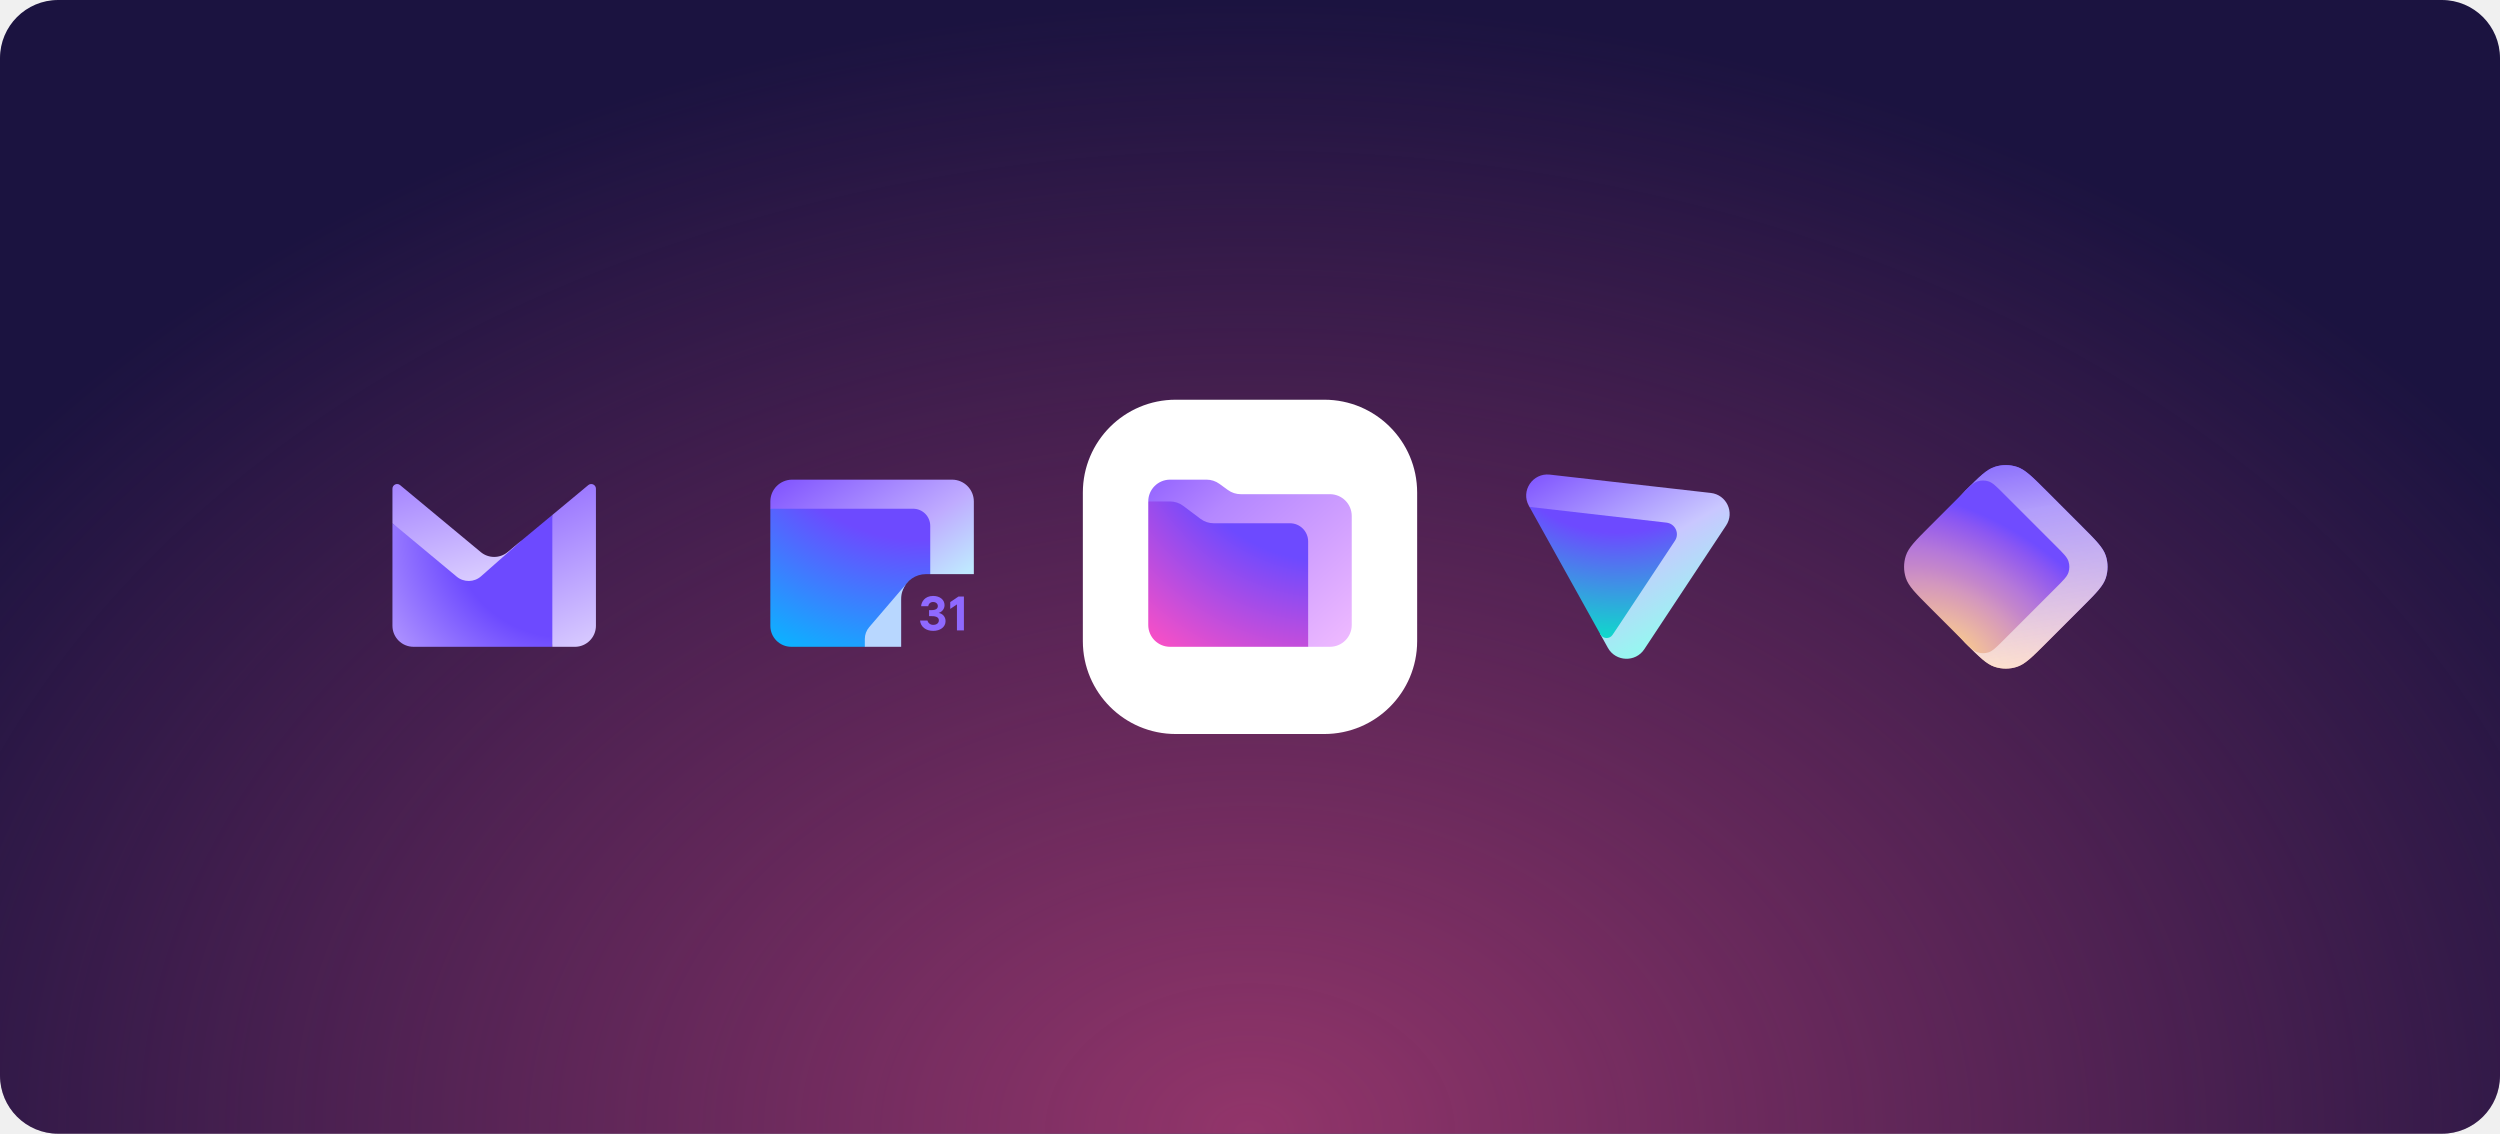
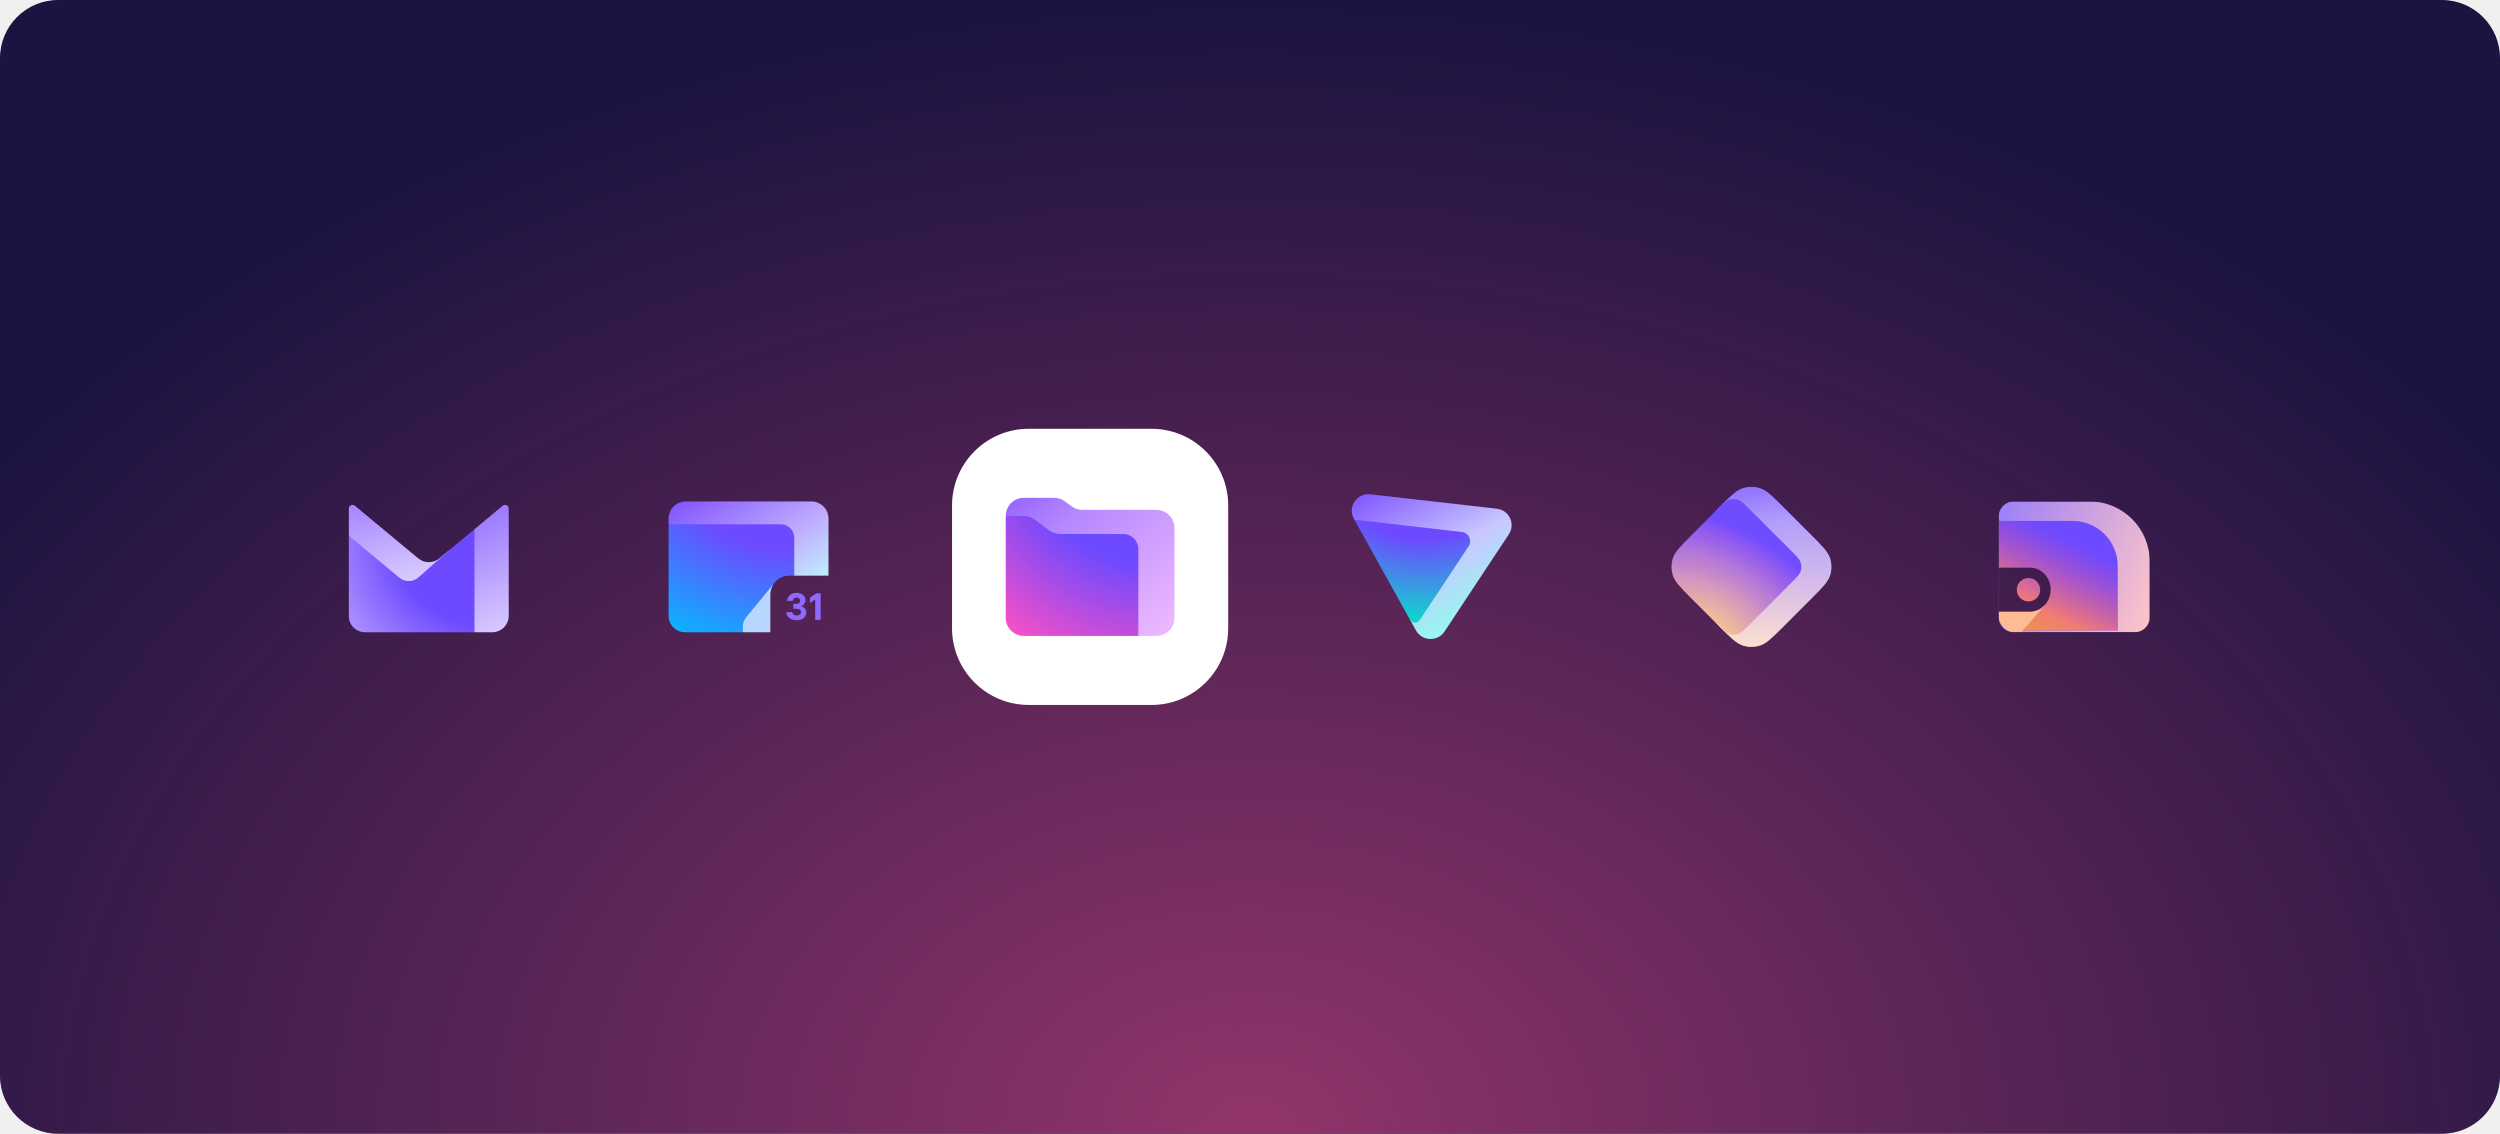
- <svg xmlns="http://www.w3.org/2000/svg" width="344" height="156" viewBox="0 0 344 156" fill="none">
-   <g clip-path="url(#clip0_31457_77961)">
+ <svg xmlns="http://www.w3.org/2000/svg" width="344" height="156" fill="none">
+   <g clip-path="url(#a)">
    <rect width="344" height="156" rx="8" fill="#1B1340" />
-     <rect width="344" height="156" rx="8" fill="url(#paint0_radial_31457_77961)" />
-     <path d="M149 67.778C149 60.721 154.721 55 161.778 55H182.222C189.279 55 195 60.721 195 67.778V88.222C195 95.279 189.279 101 182.222 101H161.778C154.721 101 149 95.279 149 88.222V67.778Z" fill="white" />
-     <path fill-rule="evenodd" clip-rule="evenodd" d="M71.78 74.362L71.782 74.364L64 83.002L54 71.994V67.246C54 66.701 54.636 66.403 55.055 66.751L66.15 75.965C67.222 76.856 68.778 76.856 69.851 75.965L71.78 74.362Z" fill="url(#paint1_linear_31457_77961)" />
-     <path d="M76 70.856L71.78 74.36L71.782 74.361L66.194 79.297C65.243 80.138 63.82 80.159 62.843 79.347L54 71.992V86.103C54 87.702 55.297 88.999 56.897 88.999H76L78 79.927L76 70.856Z" fill="url(#paint2_radial_31457_77961)" />
-     <path fill-rule="evenodd" clip-rule="evenodd" d="M76 70.862V89.002L79.103 89.002C80.703 89.002 82 87.705 82 86.105V67.246C82 66.701 81.365 66.403 80.945 66.751L76 70.862Z" fill="url(#paint3_linear_31457_77961)" />
-     <path d="M109 66C107.343 66 106 67.343 106 69V70L107 71V88L127 78L128 79H134V69C134 67.343 132.657 66 131 66H109Z" fill="url(#paint4_linear_31457_77961)" />
-     <path d="M125.643 70H106V86.119C106 87.71 107.29 89 108.881 89H119L124.251 81.123C124.759 79.878 125.982 79 127.41 79H128L128 72.357C128 71.055 126.945 70 125.643 70Z" fill="url(#paint5_radial_31457_77961)" />
-     <path d="M119 88.999V87.923C119 87.326 119.213 86.749 119.602 86.296L124.655 80.399C124.759 80.256 124.875 80.121 125 79.996L124.655 80.399C124.243 80.963 124 81.657 124 82.409V88.999L119 88.999Z" fill="#B8D7FF" />
-     <path d="M126.6 85.385H127.62C127.662 85.561 127.765 85.717 127.913 85.826C128.058 85.934 128.238 85.99 128.422 85.981C128.883 85.981 129.188 85.729 129.188 85.359C129.188 84.989 128.872 84.784 128.244 84.784H127.839V83.951H128.191C128.798 83.951 129.046 83.728 129.046 83.396C129.046 83.065 128.777 82.836 128.404 82.836C128.238 82.827 128.073 82.88 127.949 82.989C127.821 83.097 127.744 83.25 127.73 83.414H126.745C126.78 82.833 127.242 82 128.398 82C129.327 82 129.969 82.525 129.969 83.264C129.969 83.502 129.895 83.734 129.753 83.924C129.611 84.115 129.413 84.259 129.185 84.329V84.344C129.451 84.391 129.691 84.532 129.86 84.74C130.028 84.948 130.117 85.21 130.108 85.479C130.108 86.28 129.369 86.808 128.413 86.808C127.398 86.814 126.674 86.242 126.6 85.385Z" fill="#8F69FF" />
-     <path d="M131.892 82.08H132.634V86.741H131.676V83.165L130.753 83.787V82.845L131.892 82.08Z" fill="#8F69FF" />
-     <path d="M158 69L162 67L169 71H181V88L180 89H161C159.343 89 158 87.657 158 86V69Z" fill="url(#paint6_radial_31457_77961)" />
-     <path fill-rule="evenodd" clip-rule="evenodd" d="M168.961 67.426C169.474 67.799 170.092 68 170.726 68L183 68C184.657 68 186 69.343 186 71V86C186 87.657 184.657 89 183 89H180V74.5C180 73.119 178.881 72 177.5 72H167C166.351 72 165.719 71.79 165.2 71.4L162.8 69.6C162.281 69.21 161.649 69 161 69L158 69C158 67.343 159.343 66 161 66H166.024C166.658 66 167.276 66.201 167.789 66.574L168.961 67.426Z" fill="url(#paint7_linear_31457_77961)" />
-     <path fill-rule="evenodd" clip-rule="evenodd" d="M221.247 89.148C222.311 91.061 225.044 91.165 226.252 89.338L237.517 72.303C238.712 70.497 237.569 68.075 235.406 67.829L213.263 65.309C210.903 65.04 209.222 67.53 210.37 69.594L210.46 69.755L220.34 76.525L220.22 87.295L221.247 89.148Z" fill="url(#paint8_linear_31457_77961)" />
-     <path d="M221.881 87.363L222.881 85.872L230.475 74.4C231.139 73.397 230.505 72.052 229.304 71.914L210.457 69.75L220.22 87.302C220.577 87.93 221.478 87.965 221.881 87.363Z" fill="url(#paint9_radial_31457_77961)" />
-     <path d="M270.42 67.537C272.373 65.584 273.35 64.607 274.476 64.241C275.466 63.919 276.533 63.919 277.524 64.241C278.65 64.607 279.627 65.584 281.58 67.537L286.463 72.42C288.416 74.373 289.393 75.35 289.759 76.476C290.08 77.466 290.08 78.534 289.759 79.524C289.393 80.65 288.416 81.627 286.463 83.58L281.58 88.463C279.627 90.416 278.65 91.393 277.524 91.759C276.533 92.081 275.466 92.081 274.476 91.759C273.35 91.393 272.373 90.416 270.42 88.463L269.502 87.434C268.946 86.811 268.669 86.499 268.47 86.145C268.295 85.831 268.166 85.493 268.088 85.142C268 84.746 268 84.328 268 83.494L268 72.506C268 71.672 268 71.254 268.088 70.858C268.166 70.507 268.295 70.169 268.47 69.855C268.669 69.501 268.946 69.189 269.502 68.566L270.42 67.537Z" fill="url(#paint10_radial_31457_77961)" />
-     <path d="M270.42 67.537C272.373 65.584 273.35 64.607 274.476 64.241C275.466 63.919 276.533 63.919 277.524 64.241C278.65 64.607 279.627 65.584 281.58 67.537L286.463 72.42C288.416 74.373 289.393 75.35 289.759 76.476C290.08 77.466 290.08 78.534 289.759 79.524C289.393 80.65 288.416 81.627 286.463 83.58L281.58 88.463C279.627 90.416 278.65 91.393 277.524 91.759C276.533 92.081 275.466 92.081 274.476 91.759C273.35 91.393 272.373 90.416 270.42 88.463L269.502 87.434C268.946 86.811 268.669 86.499 268.47 86.145C268.295 85.831 268.166 85.493 268.088 85.142C268 84.746 268 84.328 268 83.494L268 72.506C268 71.672 268 71.254 268.088 70.858C268.166 70.507 268.295 70.169 268.47 69.855C268.669 69.501 268.946 69.189 269.502 68.566L270.42 67.537Z" fill="url(#paint11_linear_31457_77961)" />
-     <path d="M270.071 67.886C271.048 66.909 271.536 66.421 272.099 66.238C272.594 66.077 273.128 66.077 273.623 66.238C274.186 66.421 274.675 66.909 275.651 67.886L282.975 75.21C283.952 76.186 284.44 76.675 284.623 77.238C284.784 77.733 284.784 78.267 284.623 78.762C284.44 79.325 283.952 79.813 282.975 80.79L275.651 88.114C274.675 89.091 274.186 89.579 273.623 89.762C273.128 89.923 272.594 89.923 272.099 89.762C271.536 89.579 271.048 89.091 270.071 88.114L265.537 83.58C263.584 81.627 262.607 80.65 262.241 79.524C261.92 78.533 261.92 77.466 262.241 76.476C262.607 75.35 263.584 74.373 265.537 72.42L270.071 67.886Z" fill="url(#paint12_radial_31457_77961)" />
+     <rect width="344" height="156" rx="8" fill="url(#b)" />
+     <path fill-rule="evenodd" clip-rule="evenodd" d="M61.97 75.569h.001l-6.114 6.787L48 73.708v-3.73c0-.429.5-.663.829-.39l8.717 7.24c.843.7 2.065.7 2.908 0l1.516-1.26Z" fill="url(#c)" />
+     <path d="M65.286 72.816 61.97 75.57h.001l-4.39 3.879a2.023 2.023 0 0 1-2.633.039L48 73.709v11.087c0 1.257 1.019 2.205 2.276 2.205h15.01l1.571-7.057-1.571-7.128Z" fill="url(#d)" />
+     <path fill-rule="evenodd" clip-rule="evenodd" d="M65.286 72.818v14.181h2.438A2.276 2.276 0 0 0 70 84.723V69.977c0-.428-.5-.662-.829-.389l-3.885 3.23Z" fill="url(#e)" />
+     <path d="M94.357 69A2.357 2.357 0 0 0 92 71.357v.786l.786.786v13.357l15.714-7.857.786.785H114v-7.857A2.357 2.357 0 0 0 111.643 69H94.357Z" fill="url(#f)" />
+     <path d="M107.434 72.143H92v12.593A2.264 2.264 0 0 0 94.264 87h7.95l3.829-5.685a2.57 2.57 0 0 1 2.527-2.101h.716v-5.22a1.852 1.852 0 0 0-1.852-1.851Z" fill="url(#g)" />
+     <path d="M102.214 87v-.798c0-.455.158-.895.446-1.246l3.788-4.619c.099-.148.212-.286.338-.411l-.338.411a2.668 2.668 0 0 0-.448 1.484V87h-3.786Z" fill="#B8D7FF" />
+     <path d="M108.186 84.232h.802a.618.618 0 0 0 .63.468c.362 0 .602-.198.602-.488s-.249-.452-.742-.452h-.318v-.655h.276c.477 0 .672-.175.672-.436 0-.26-.212-.44-.504-.44a.502.502 0 0 0-.53.454h-.774c.028-.456.39-1.11 1.299-1.11.73 0 1.234.412 1.234.993a.87.87 0 0 1-.616.837v.011a.877.877 0 0 1 .725.892c0 .63-.581 1.044-1.331 1.044-.798.005-1.367-.445-1.425-1.118ZM112.344 81.635h.583v3.663h-.753v-2.81l-.725.488v-.74l.895-.601Z" fill="#8F69FF" />
+     <g clip-path="url(#h)">
+       <path d="M131 69.556C131 63.726 135.726 59 141.556 59h16.888C164.274 59 169 63.726 169 69.556v16.888C169 92.274 164.274 97 158.444 97h-16.888C135.726 97 131 92.274 131 86.444V69.556Z" fill="#fff" />
+       <path d="m138.389 70.989 3.317-1.659 5.806 3.317h9.952v14.024l-.829.83h-15.758a2.488 2.488 0 0 1-2.488-2.488V70.989Z" fill="url(#i)" />
+       <path fill-rule="evenodd" clip-rule="evenodd" d="M147.48 69.683c.425.31.937.476 1.463.476h10.18a2.488 2.488 0 0 1 2.488 2.488v12.365a2.488 2.488 0 0 1-2.488 2.488h-2.488V75.55a2.073 2.073 0 0 0-2.073-2.074h-8.709a2.49 2.49 0 0 1-1.493-.497l-1.99-1.493a2.49 2.49 0 0 0-1.493-.498h-2.488a2.488 2.488 0 0 1 2.488-2.488h4.167c.526 0 1.038.167 1.464.476l.972.707Z" fill="url(#j)" />
+     </g>
+     <path fill-rule="evenodd" clip-rule="evenodd" d="M194.837 86.746c.836 1.503 2.983 1.585 3.932.15l8.852-13.385c.938-1.42.04-3.322-1.659-3.516l-17.398-1.98c-1.855-.21-3.176 1.745-2.273 3.367l.07.127 7.763 5.32-.094 8.461.807 1.456Z" fill="url(#k)" />
+     <path d="m195.335 85.344.786-1.171 5.967-9.014c.522-.788.024-1.845-.92-1.953l-14.809-1.7 7.671 13.79a.77.77 0 0 0 1.305.048Z" fill="url(#l)" />
+     <path d="M236.616 69.78c1.534-1.535 2.302-2.303 3.186-2.59a3.878 3.878 0 0 1 2.396 0c.884.287 1.652 1.055 3.186 2.59l3.837 3.836c1.535 1.534 2.302 2.302 2.589 3.186a3.874 3.874 0 0 1 0 2.395c-.287.885-1.054 1.653-2.589 3.187l-3.837 3.837c-1.534 1.534-2.302 2.302-3.186 2.59a3.878 3.878 0 0 1-2.396 0c-.884-.288-1.652-1.056-3.186-2.59l-.722-.809c-.436-.49-.654-.734-.81-1.012a2.93 2.93 0 0 1-.301-.789c-.069-.31-.069-.639-.069-1.294v-8.634c0-.655 0-.983.069-1.294a2.93 2.93 0 0 1 .301-.789c.156-.278.374-.523.81-1.012l.722-.809Z" fill="url(#m)" />
+     <path d="M236.616 69.78c1.534-1.535 2.302-2.303 3.186-2.59a3.878 3.878 0 0 1 2.396 0c.884.287 1.652 1.055 3.186 2.59l3.837 3.836c1.535 1.534 2.302 2.302 2.589 3.186a3.874 3.874 0 0 1 0 2.395c-.287.885-1.054 1.653-2.589 3.187l-3.837 3.837c-1.534 1.534-2.302 2.302-3.186 2.59a3.878 3.878 0 0 1-2.396 0c-.884-.288-1.652-1.056-3.186-2.59l-.722-.809c-.436-.49-.654-.734-.81-1.012a2.93 2.93 0 0 1-.301-.789c-.069-.31-.069-.639-.069-1.294v-8.634c0-.655 0-.983.069-1.294a2.93 2.93 0 0 1 .301-.789c.156-.278.374-.523.81-1.012l.722-.809Z" fill="url(#n)" />
+     <path d="M236.342 70.054c.767-.768 1.151-1.151 1.593-1.295a1.94 1.94 0 0 1 1.198 0c.442.144.826.527 1.593 1.295l5.755 5.754c.767.768 1.151 1.151 1.294 1.594.127.389.127.808 0 1.197-.143.443-.527.826-1.294 1.594l-5.755 5.754c-.767.767-1.151 1.151-1.593 1.295a1.94 1.94 0 0 1-1.198 0c-.442-.144-.826-.528-1.593-1.295l-3.563-3.562c-1.534-1.535-2.302-2.302-2.589-3.187a3.874 3.874 0 0 1 0-2.395c.287-.885 1.055-1.652 2.589-3.187l3.563-3.562Z" fill="url(#o)" />
+     <mask id="p" style="mask-type: alpha" maskUnits="userSpaceOnUse" x="275" y="69" width="21" height="18">
+       <path fill-rule="evenodd" clip-rule="evenodd" d="M275.023 87v-2.838h4.316c1.564 0 2.832-1.355 2.832-3.026 0-1.67-1.268-3.025-2.832-3.025h-4.316V69h20.781v18h-20.781Zm0-8.889H275v6.05h.023v-6.05Zm5.708 3.035a1.61 1.61 0 1 0-3.22 0 1.61 1.61 0 0 0 3.22 0Z" fill="#fff" />
+     </mask>
+     <g mask="url(#p)">
+       <path d="M277.092 87a2.07 2.07 0 0 1-2.069-2.069V71.069A2.07 2.07 0 0 1 277.092 69h10.436a8.276 8.276 0 0 1 8.276 8.276v7.655A2.069 2.069 0 0 1 293.735 87h-16.643Z" fill="url(#q)" />
+       <path d="M277.074 86.749a2.07 2.07 0 0 1-2.069-2.069V71.676h10.184a6.207 6.207 0 0 1 6.207 6.207v8.866h-14.322Z" fill="#6D4AFF" />
+       <path d="M277.074 86.749a2.07 2.07 0 0 1-2.069-2.069V71.676h10.184a6.207 6.207 0 0 1 6.207 6.207v8.866h-14.322Z" fill="url(#r)" fill-opacity=".9" />
+       <path d="m278.113 87.002 3.349-3.805-6.439.805v.673a2.328 2.328 0 0 0 2.328 2.327h.762Z" fill="#FFBB93" />
+     </g>
  </g>
  <defs>
-     <radialGradient id="paint0_radial_31457_77961" cx="0" cy="0" r="1" gradientUnits="userSpaceOnUse" gradientTransform="translate(172 156) rotate(-90) scale(156 214.906)">
+     <linearGradient id="c" x1="56.255" y1="82.476" x2="48.877" y2="56.845" gradientUnits="userSpaceOnUse">
+       <stop stop-color="#E3D9FF" />
+       <stop offset="1" stop-color="#7341FF" />
+     </linearGradient>
+     <linearGradient id="e" x1="77.115" y1="98.363" x2="60.256" y2="61.848" gradientUnits="userSpaceOnUse">
+       <stop offset=".271" stop-color="#E3D9FF" />
+       <stop offset="1" stop-color="#7341FF" />
+     </linearGradient>
+     <linearGradient id="f" x1="110.482" y1="80.814" x2="97.65" y2="62.171" gradientUnits="userSpaceOnUse">
+       <stop stop-color="#BFE8FF" />
+       <stop offset=".307" stop-color="#BFABFF" />
+       <stop offset="1" stop-color="#7341FF" />
+     </linearGradient>
+     <linearGradient id="j" x1="138.083" y1="58.584" x2="166.748" y2="90.448" gradientUnits="userSpaceOnUse">
+       <stop stop-color="#7341FF" />
+       <stop offset=".359" stop-color="#B487FF" />
+       <stop offset="1" stop-color="#FFC8FF" />
+     </linearGradient>
+     <linearGradient id="k" x1="205.894" y1="86.745" x2="191.738" y2="62.333" gradientUnits="userSpaceOnUse">
+       <stop offset=".066" stop-color="#8EFFEE" />
+       <stop offset=".45" stop-color="#C9C7FF" />
+       <stop offset="1" stop-color="#7341FF" />
+     </linearGradient>
+     <linearGradient id="n" x1="235.882" y1="62.632" x2="240.16" y2="88.747" gradientUnits="userSpaceOnUse">
+       <stop stop-color="#6D4AFF" />
+       <stop offset=".392" stop-color="#B39FFB" stop-opacity=".978" />
+       <stop offset="1" stop-color="#FFE8DB" stop-opacity=".8" />
+     </linearGradient>
+     <linearGradient id="q" x1="272.389" y1="71.095" x2="298.125" y2="81.12" gradientUnits="userSpaceOnUse">
+       <stop stop-color="#957AFD" />
+       <stop offset="1" stop-color="#FFC6C6" />
+     </linearGradient>
+     <linearGradient id="r" x1="290.469" y1="73.99" x2="282.48" y2="90.224" gradientUnits="userSpaceOnUse">
+       <stop offset=".15" stop-color="#FA528E" stop-opacity="0" />
+       <stop offset=".721" stop-color="#FF8065" />
+       <stop offset="1" stop-color="#FFA51F" />
+     </linearGradient>
+     <radialGradient id="b" cx="0" cy="0" r="1" gradientUnits="userSpaceOnUse" gradientTransform="matrix(0 -156 214.906 0 172 156)">
      <stop stop-color="#92356A" />
      <stop offset="1" stop-color="#92356A" stop-opacity="0" />
    </radialGradient>
-     <linearGradient id="paint1_linear_31457_77961" x1="64.507" y1="83.154" x2="55.116" y2="50.532" gradientUnits="userSpaceOnUse">
-       <stop stop-color="#E3D9FF" />
-       <stop offset="1" stop-color="#7341FF" />
-     </linearGradient>
-     <radialGradient id="paint2_radial_31457_77961" cx="0" cy="0" r="1" gradientUnits="userSpaceOnUse" gradientTransform="translate(77.8954 73.0764) scale(27.9882 26.381)">
-       <stop offset="0.556" stop-color="#6D4AFF" />
-       <stop offset="0.994" stop-color="#AA8EFF" />
+     <radialGradient id="d" cx="0" cy="0" r="1" gradientUnits="userSpaceOnUse" gradientTransform="matrix(21.9907 0 0 20.624 66.775 74.553)">
+       <stop offset=".556" stop-color="#6D4AFF" />
+       <stop offset=".994" stop-color="#AA8EFF" />
    </radialGradient>
-     <linearGradient id="paint3_linear_31457_77961" x1="91.055" y1="103.524" x2="69.455" y2="56.927" gradientUnits="userSpaceOnUse">
-       <stop offset="0.271" stop-color="#E3D9FF" />
-       <stop offset="1" stop-color="#7341FF" />
-     </linearGradient>
-     <linearGradient id="paint4_linear_31457_77961" x1="129.522" y1="81.036" x2="113.191" y2="57.308" gradientUnits="userSpaceOnUse">
-       <stop stop-color="#BFE8FF" />
-       <stop offset="0.307" stop-color="#BFABFF" />
-       <stop offset="1" stop-color="#7341FF" />
-     </linearGradient>
-     <radialGradient id="paint5_radial_31457_77961" cx="0" cy="0" r="1" gradientUnits="userSpaceOnUse" gradientTransform="translate(127.159 54.149) scale(44.9183 40.1408)">
-       <stop offset="0.503" stop-color="#6D4AFF" />
-       <stop offset="0.994" stop-color="#06B8FF" />
+     <radialGradient id="g" cx="0" cy="0" r="1" gradientUnits="userSpaceOnUse" gradientTransform="matrix(35.293 0 0 31.3883 108.625 59.748)">
+       <stop offset=".503" stop-color="#6D4AFF" />
+       <stop offset=".994" stop-color="#06B8FF" />
    </radialGradient>
-     <radialGradient id="paint6_radial_31457_77961" cx="0" cy="0" r="1" gradientUnits="userSpaceOnUse" gradientTransform="translate(182.926 51.8864) scale(42.9176 45.5519)">
-       <stop offset="0.556" stop-color="#6D4AFF" />
+     <radialGradient id="i" cx="0" cy="0" r="1" gradientUnits="userSpaceOnUse" gradientTransform="matrix(35.5944 0 0 37.6231 159.062 56.847)">
+       <stop offset=".556" stop-color="#6D4AFF" />
      <stop offset="1" stop-color="#FF50C3" />
    </radialGradient>
-     <linearGradient id="paint7_linear_31457_77961" x1="157.631" y1="53.997" x2="192.345" y2="92.431" gradientUnits="userSpaceOnUse">
-       <stop stop-color="#7341FF" />
-       <stop offset="0.359" stop-color="#B487FF" />
-       <stop offset="1" stop-color="#FFC8FF" />
-     </linearGradient>
-     <linearGradient id="paint8_linear_31457_77961" x1="235.32" y1="89.147" x2="217.303" y2="58.077" gradientUnits="userSpaceOnUse">
-       <stop offset="0.066" stop-color="#8EFFEE" />
-       <stop offset="0.45" stop-color="#C9C7FF" />
-       <stop offset="1" stop-color="#7341FF" />
-     </linearGradient>
-     <radialGradient id="paint9_radial_31457_77961" cx="0" cy="0" r="1" gradientUnits="userSpaceOnUse" gradientTransform="translate(221.907 61.7149) rotate(93.7553) scale(28.5876 36.8668)">
-       <stop offset="0.403" stop-color="#6D4AFF" />
-       <stop offset="0.994" stop-color="#00F0C3" />
+     <radialGradient id="l" cx="0" cy="0" r="1" gradientUnits="userSpaceOnUse" gradientTransform="rotate(93.755 67.151 124.073) scale(22.4617 28.9668)">
+       <stop offset=".403" stop-color="#6D4AFF" />
+       <stop offset=".994" stop-color="#00F0C3" />
    </radialGradient>
-     <radialGradient id="paint10_radial_31457_77961" cx="0" cy="0" r="1" gradientUnits="userSpaceOnUse" gradientTransform="translate(270.45 92.5457) rotate(-58.142) scale(23.3731 36.5508)">
+     <radialGradient id="m" cx="0" cy="0" r="1" gradientUnits="userSpaceOnUse" gradientTransform="rotate(-58.142 198.752 -168.118) scale(18.3646 28.7185)">
      <stop stop-color="#FFD580" />
-       <stop offset="0.094" stop-color="#F6C592" />
-       <stop offset="0.205" stop-color="#EBB6A2" />
-       <stop offset="0.324" stop-color="#DFA5AF" />
-       <stop offset="0.429" stop-color="#D397BE" />
-       <stop offset="0.534" stop-color="#C486CB" />
-       <stop offset="0.649" stop-color="#B578D9" />
-       <stop offset="0.771" stop-color="#A166E5" />
-       <stop offset="0.891" stop-color="#8B57F2" />
+       <stop offset=".094" stop-color="#F6C592" />
+       <stop offset=".205" stop-color="#EBB6A2" />
+       <stop offset=".324" stop-color="#DFA5AF" />
+       <stop offset=".429" stop-color="#D397BE" />
+       <stop offset=".534" stop-color="#C486CB" />
+       <stop offset=".649" stop-color="#B578D9" />
+       <stop offset=".771" stop-color="#A166E5" />
+       <stop offset=".891" stop-color="#8B57F2" />
      <stop offset="1" stop-color="#704CFF" />
    </radialGradient>
-     <linearGradient id="paint11_linear_31457_77961" x1="269.486" y1="58.44" x2="274.931" y2="91.678" gradientUnits="userSpaceOnUse">
-       <stop stop-color="#6D4AFF" />
-       <stop offset="0.392" stop-color="#B39FFB" stop-opacity="0.978" />
-       <stop offset="1" stop-color="#FFE8DB" stop-opacity="0.8" />
-     </linearGradient>
-     <radialGradient id="paint12_radial_31457_77961" cx="0" cy="0" r="1" gradientUnits="userSpaceOnUse" gradientTransform="translate(268.397 89.6996) rotate(-58.142) scale(18.8001 29.3996)">
+     <radialGradient id="o" cx="0" cy="0" r="1" gradientUnits="userSpaceOnUse" gradientTransform="rotate(-58.142 195.934 -167.784) scale(14.7715 23.0997)">
      <stop stop-color="#FFD580" />
-       <stop offset="0.094" stop-color="#F6C592" />
-       <stop offset="0.205" stop-color="#EBB6A2" />
-       <stop offset="0.324" stop-color="#DFA5AF" />
-       <stop offset="0.429" stop-color="#D397BE" />
-       <stop offset="0.534" stop-color="#C486CB" />
-       <stop offset="0.649" stop-color="#B578D9" />
-       <stop offset="0.771" stop-color="#A166E5" />
-       <stop offset="0.891" stop-color="#8B57F2" />
+       <stop offset=".094" stop-color="#F6C592" />
+       <stop offset=".205" stop-color="#EBB6A2" />
+       <stop offset=".324" stop-color="#DFA5AF" />
+       <stop offset=".429" stop-color="#D397BE" />
+       <stop offset=".534" stop-color="#C486CB" />
+       <stop offset=".649" stop-color="#B578D9" />
+       <stop offset=".771" stop-color="#A166E5" />
+       <stop offset=".891" stop-color="#8B57F2" />
      <stop offset="1" stop-color="#704CFF" />
    </radialGradient>
-     <clipPath id="clip0_31457_77961">
-       <rect width="344" height="156" rx="8" fill="white" />
+     <clipPath id="a">
+       <path fill="#fff" d="M0 0h344v156H0z" />
+     </clipPath>
+     <clipPath id="h">
+       <path fill="#fff" transform="translate(131 59)" d="M0 0h38v38H0z" />
    </clipPath>
  </defs>
</svg>
